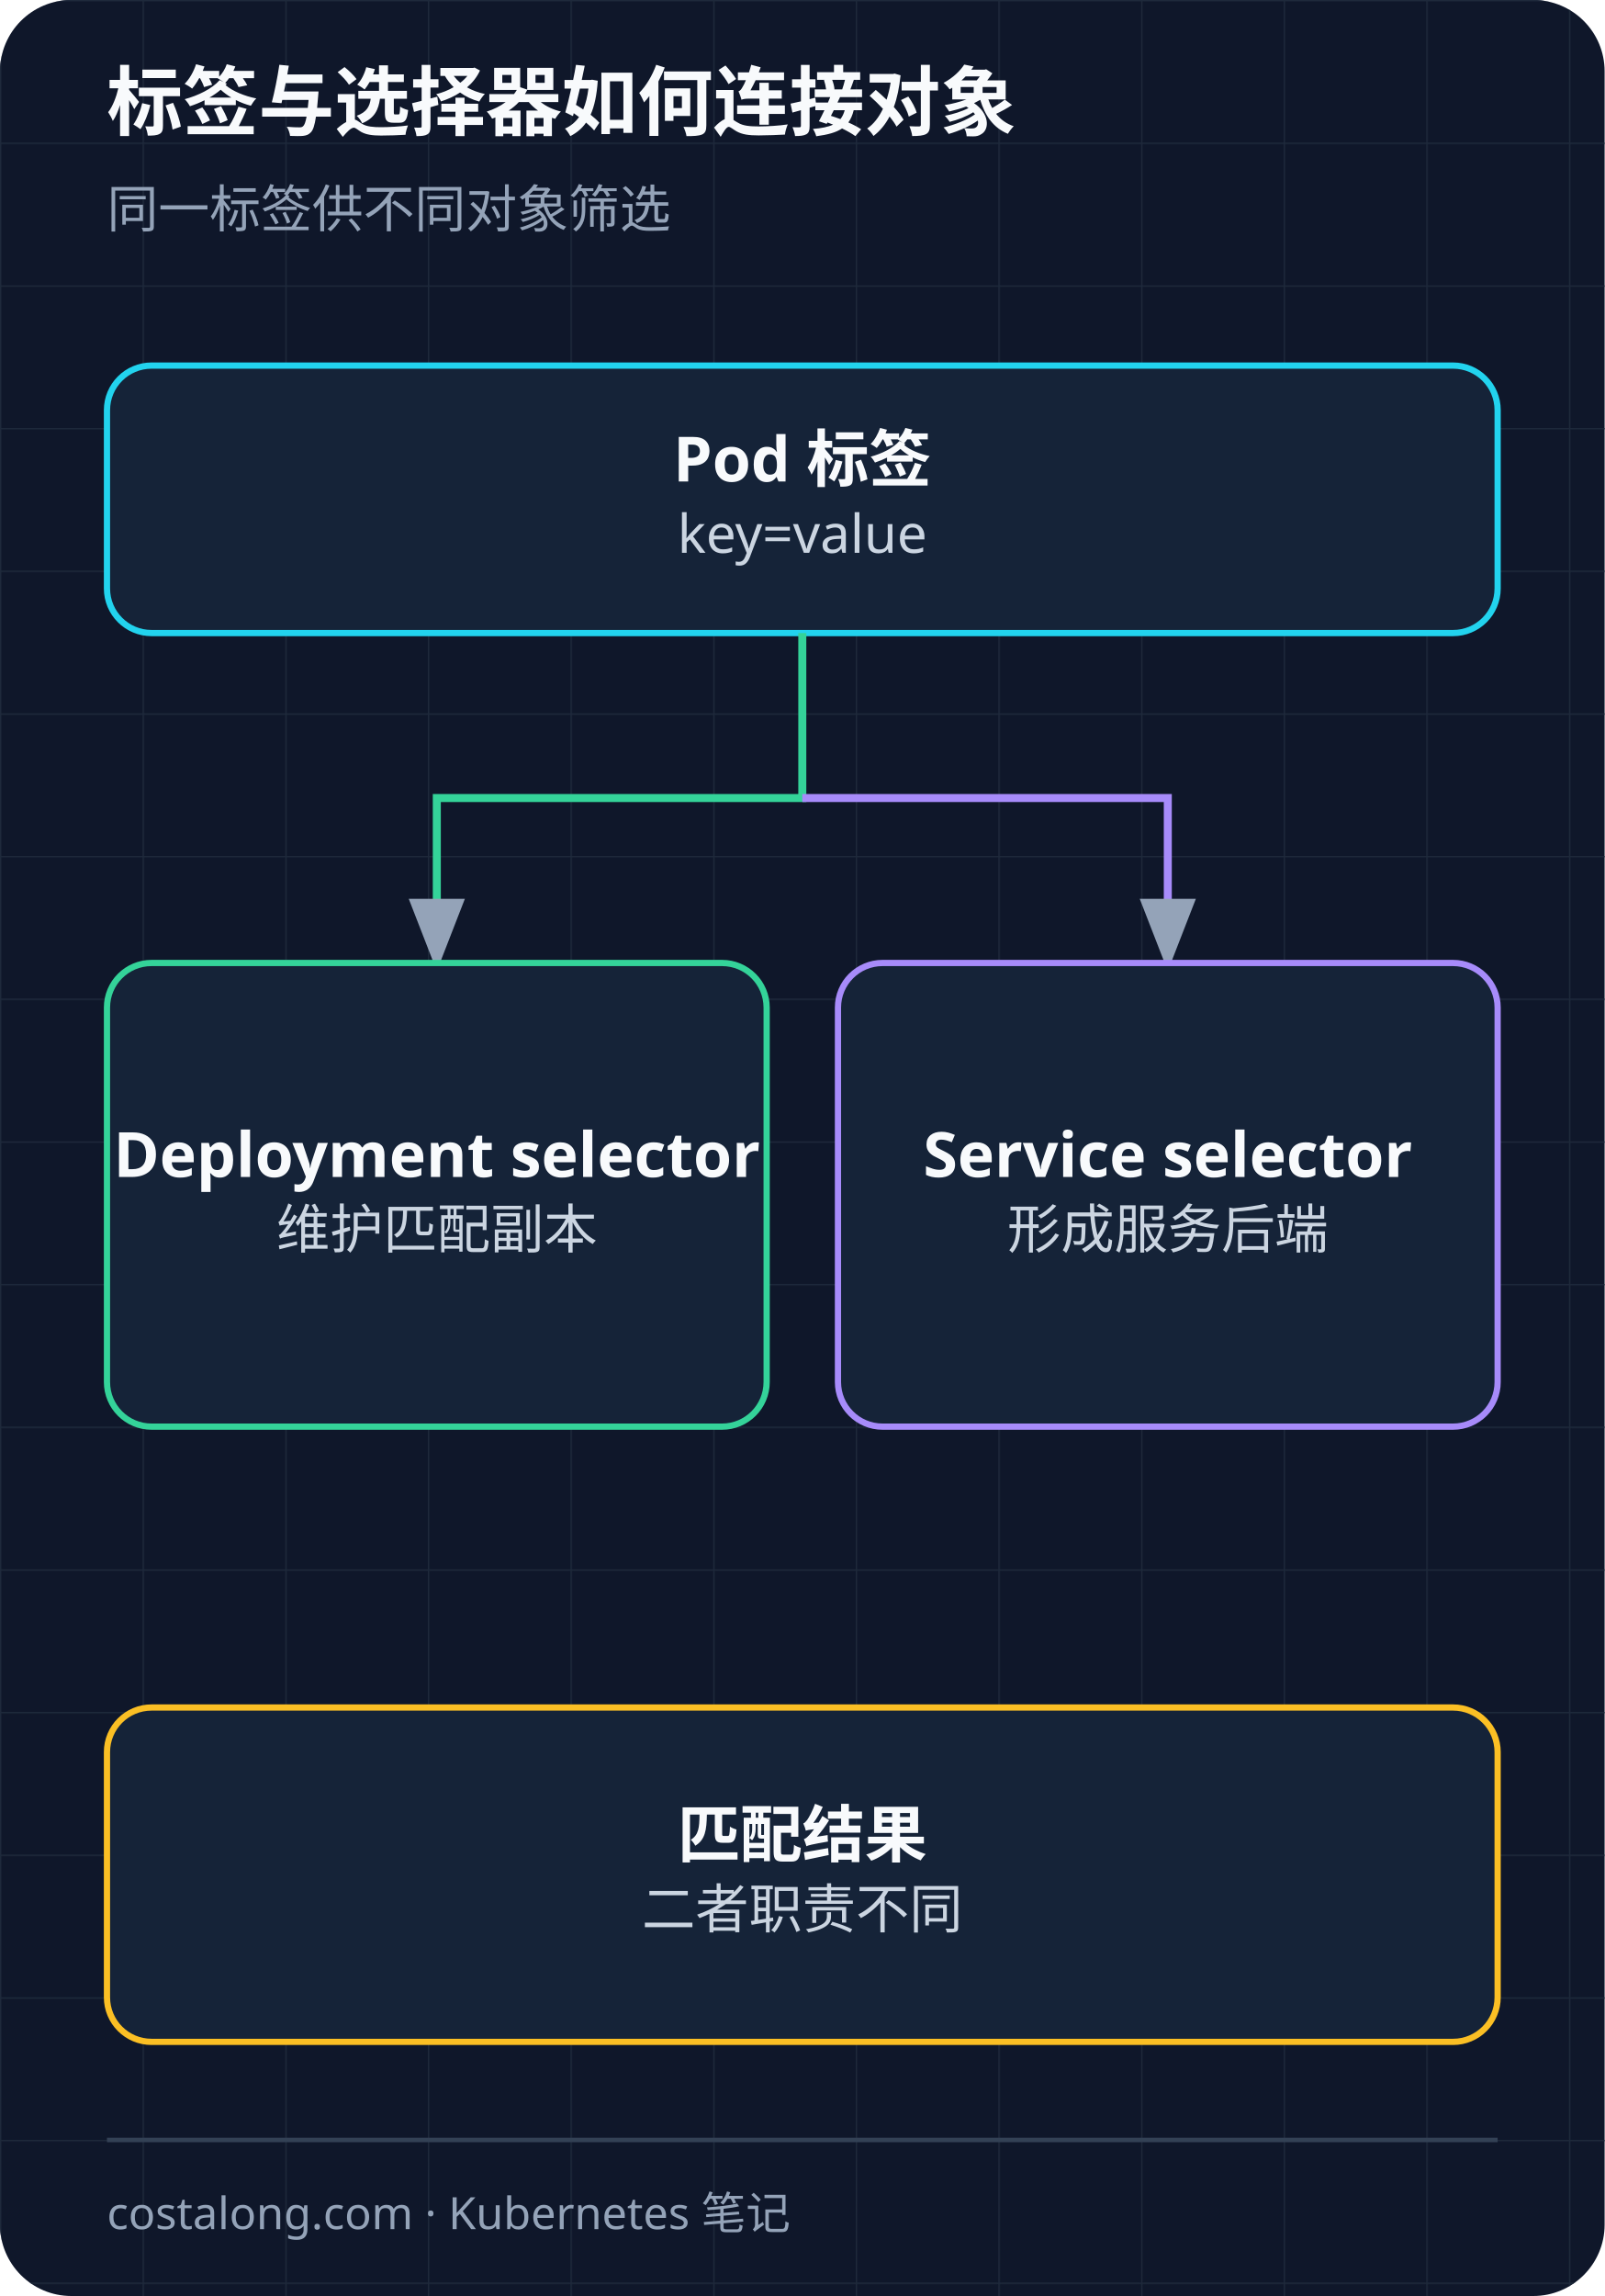
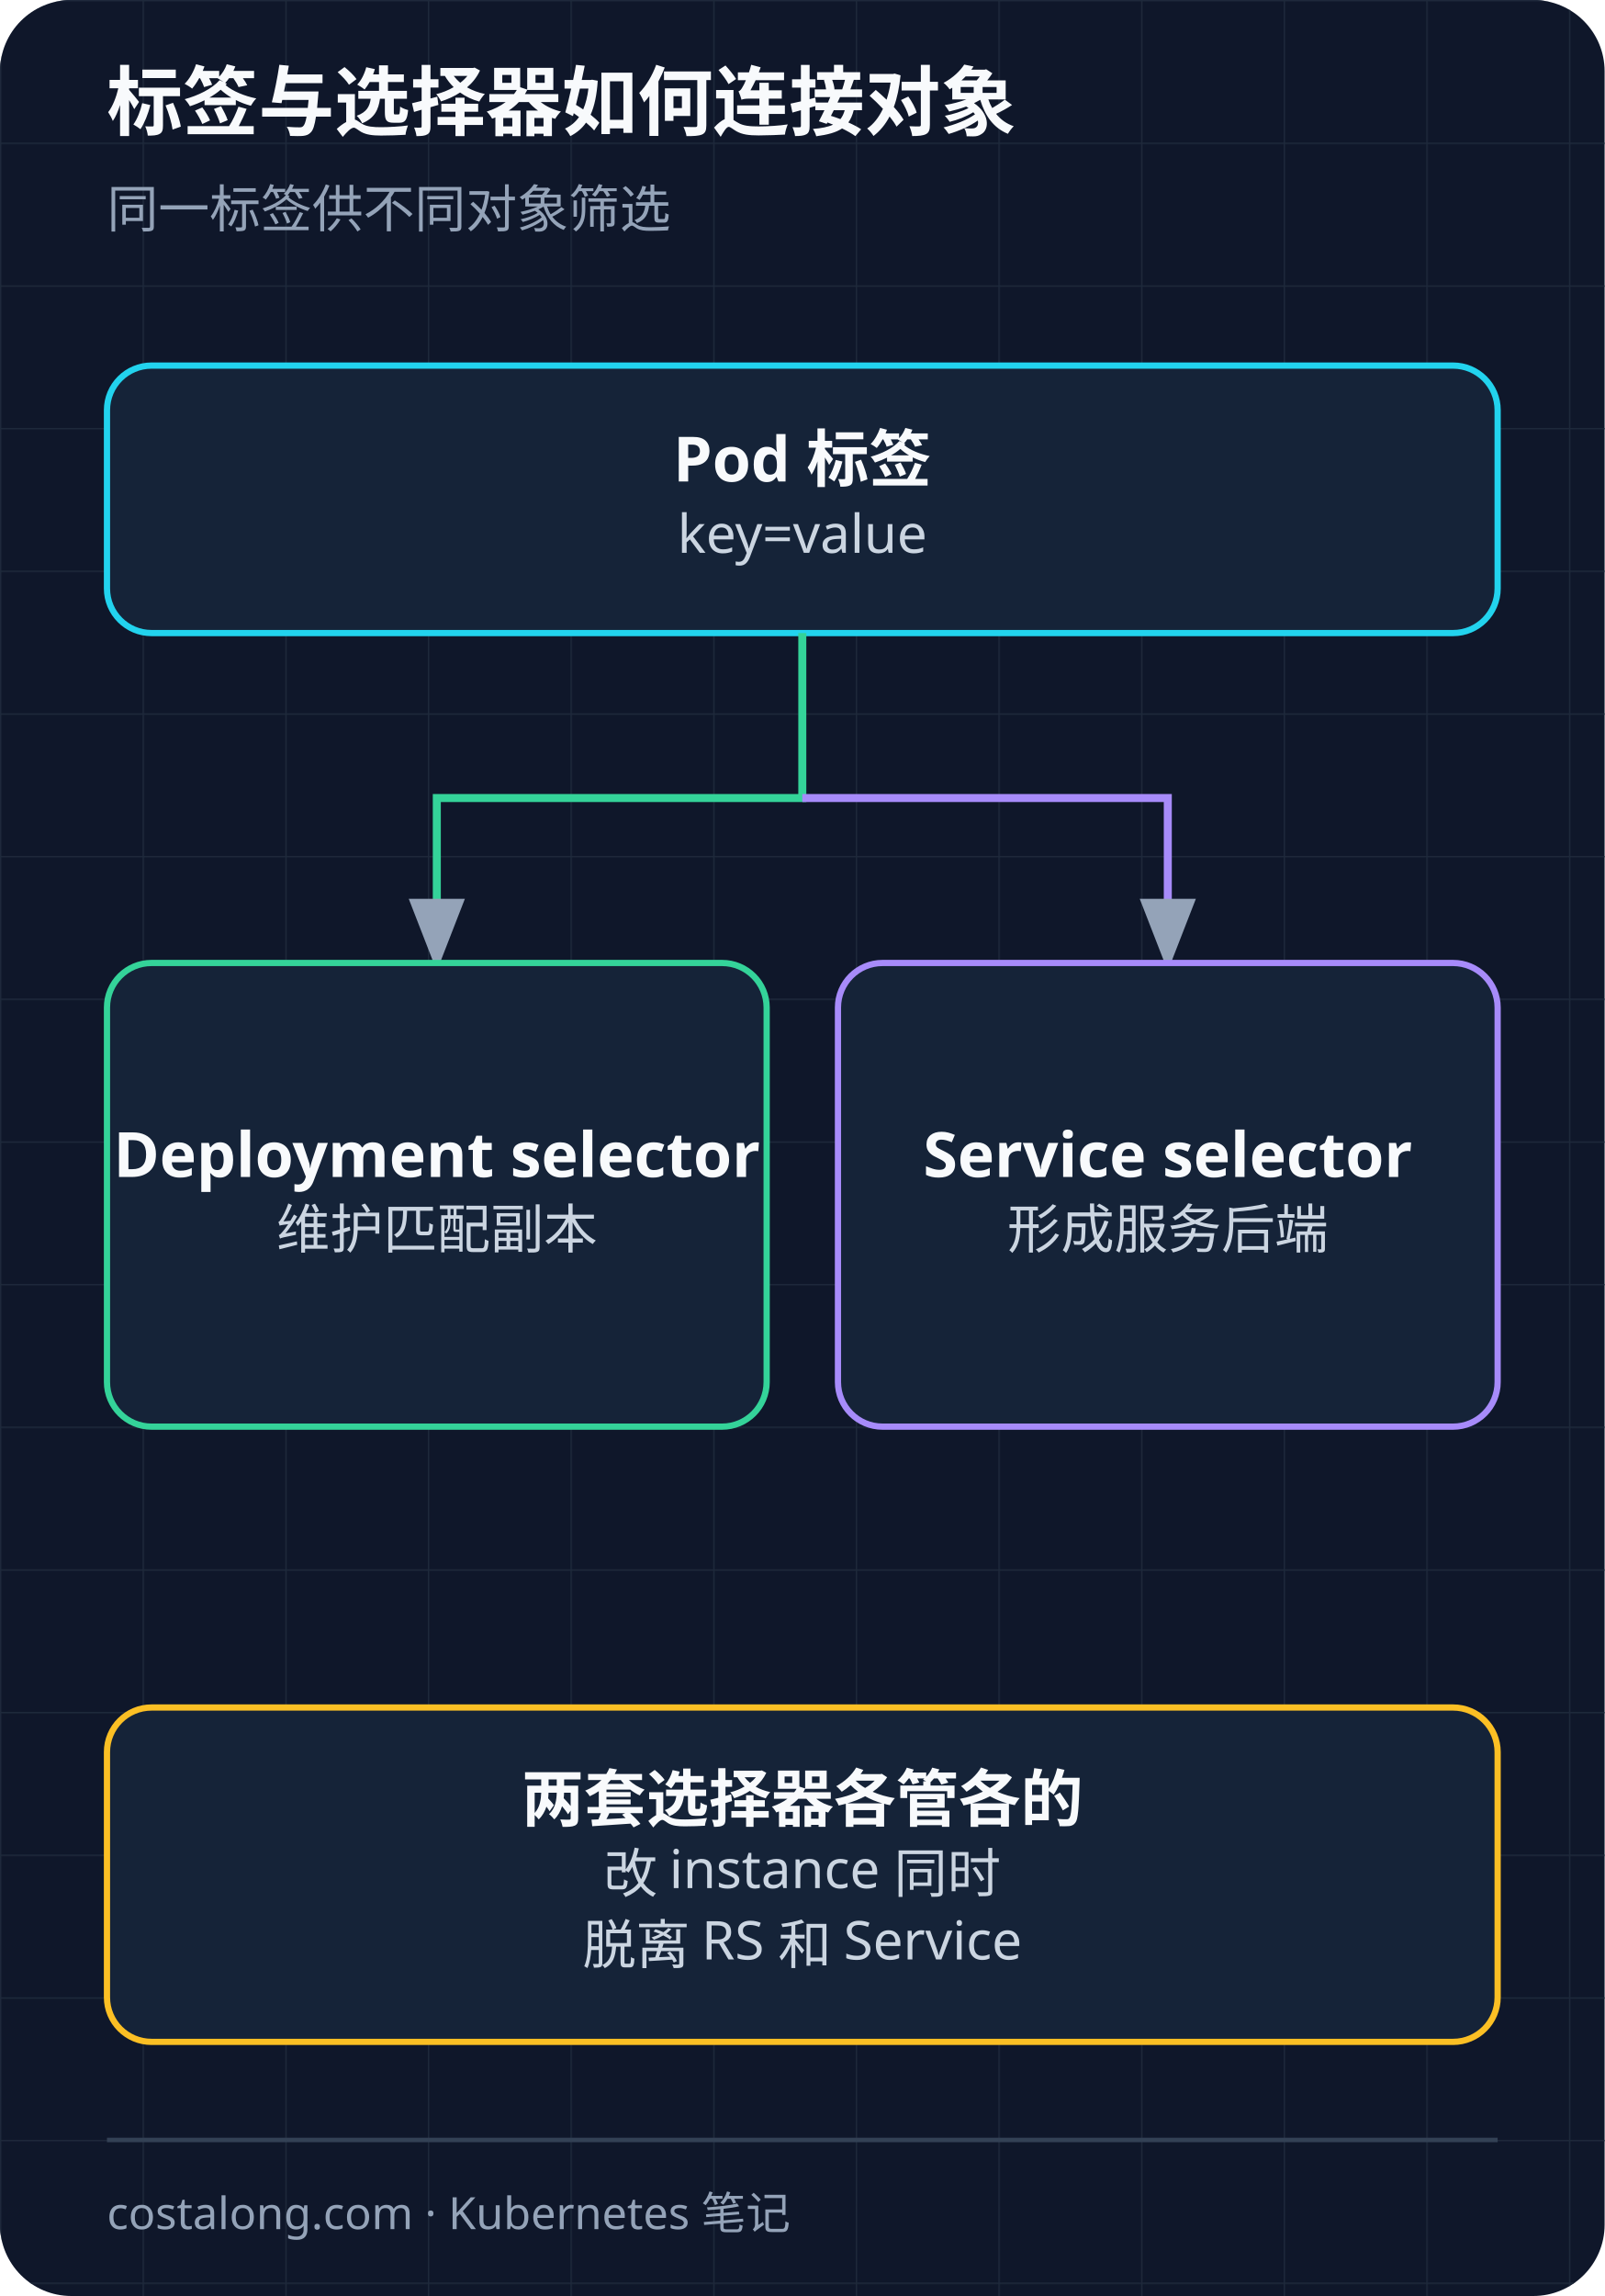
<svg xmlns="http://www.w3.org/2000/svg" viewBox="0 0 360 515" role="img" aria-labelledby="diagram-title diagram-desc">
  <defs>
    <pattern id="grid" width="32" height="32" patternUnits="userSpaceOnUse">
      <path d="M32 0 L0 0 0 32" fill="none" stroke="#1e293b" stroke-width=".6" />
    </pattern>
    <marker id="arrow" markerWidth="9" markerHeight="7" refX="8" refY="3.5" orient="auto">
      <path d="M0 0 L9 3.5 L0 7Z" fill="#94a3b8" />
    </marker>
  </defs>
  <rect width="360" height="515" rx="16" fill="#0f172a" />
  <rect width="360" height="515" rx="16" fill="url(#grid)" />
  <text x="24" y="29" fill="#f8fafc" font-family="'PingFang SC','Noto Sans SC',sans-serif" font-size="17" font-weight="700">标签与选择器如何连接对象</text>
  <text x="24" y="51" fill="#94a3b8" font-family="'PingFang SC','Noto Sans SC',sans-serif" font-size="11.5">同一标签供不同对象筛选</text>
  <rect x="24" y="82" width="312" height="60" rx="10" fill="#152338" stroke="#22d3ee" stroke-width="1.4" />
  <text x="180.0" y="108.0" text-anchor="middle" font-family="'PingFang SC','Noto Sans SC',sans-serif" font-size="14" fill="#f8fafc" font-weight="700">Pod 标签</text>
  <text x="180.0" y="124.0" text-anchor="middle" font-family="'PingFang SC','Noto Sans SC',sans-serif" font-size="12" fill="#cbd5e1">key=value</text>
  <path d="M180 142 V179 H98 V216" fill="none" stroke="#34d399" stroke-width="1.8" marker-end="url(#arrow)" />
  <path d="M180 179 H262 V216" fill="none" stroke="#a78bfa" stroke-width="1.8" marker-end="url(#arrow)" />
  <rect x="24" y="216" width="148" height="104" rx="10" fill="#152338" stroke="#34d399" stroke-width="1.4" />
  <text x="98.0" y="264.0" text-anchor="middle" font-family="'PingFang SC','Noto Sans SC',sans-serif" font-size="14" fill="#f8fafc" font-weight="700" textLength="124" lengthAdjust="spacingAndGlyphs">Deployment selector</text>
  <text x="98.0" y="280.0" text-anchor="middle" font-family="'PingFang SC','Noto Sans SC',sans-serif" font-size="12" fill="#cbd5e1">维护匹配副本</text>
  <rect x="188" y="216" width="148" height="104" rx="10" fill="#152338" stroke="#a78bfa" stroke-width="1.4" />
  <text x="262.0" y="264.0" text-anchor="middle" font-family="'PingFang SC','Noto Sans SC',sans-serif" font-size="14" fill="#f8fafc" font-weight="700" textLength="124" lengthAdjust="spacingAndGlyphs">Service selector</text>
  <text x="262.0" y="280.0" text-anchor="middle" font-family="'PingFang SC','Noto Sans SC',sans-serif" font-size="12" fill="#cbd5e1">形成服务后端</text>
  <rect x="24" y="383" width="312" height="75" rx="10" fill="#152338" stroke="#fbbf24" stroke-width="1.4" />
-   <text x="180.0" y="416.5" text-anchor="middle" font-family="'PingFang SC','Noto Sans SC',sans-serif" font-size="14" fill="#f8fafc" font-weight="700">匹配结果</text>
-   <text x="180.0" y="432.5" text-anchor="middle" font-family="'PingFang SC','Noto Sans SC',sans-serif" font-size="12" fill="#cbd5e1">二者职责不同</text>
+   <text x="180.0" y="408.5" text-anchor="middle" font-family="'PingFang SC','Noto Sans SC',sans-serif" font-size="14" fill="#f8fafc" font-weight="700">两套选择器各管各的</text>
+   <text x="180.0" y="424.5" text-anchor="middle" font-family="'PingFang SC','Noto Sans SC',sans-serif" font-size="12" fill="#cbd5e1">改 instance 同时</text>
+   <text x="180.0" y="440.5" text-anchor="middle" font-family="'PingFang SC','Noto Sans SC',sans-serif" font-size="12" fill="#cbd5e1">脱离 RS 和 Service</text>
  <line x1="24" y1="480" x2="336" y2="480" stroke="#334155" />
  <text x="24" y="500" fill="#94a3b8" font-family="'PingFang SC','Noto Sans SC',sans-serif" font-size="10">costalong.com · Kubernetes 笔记</text>
</svg>
